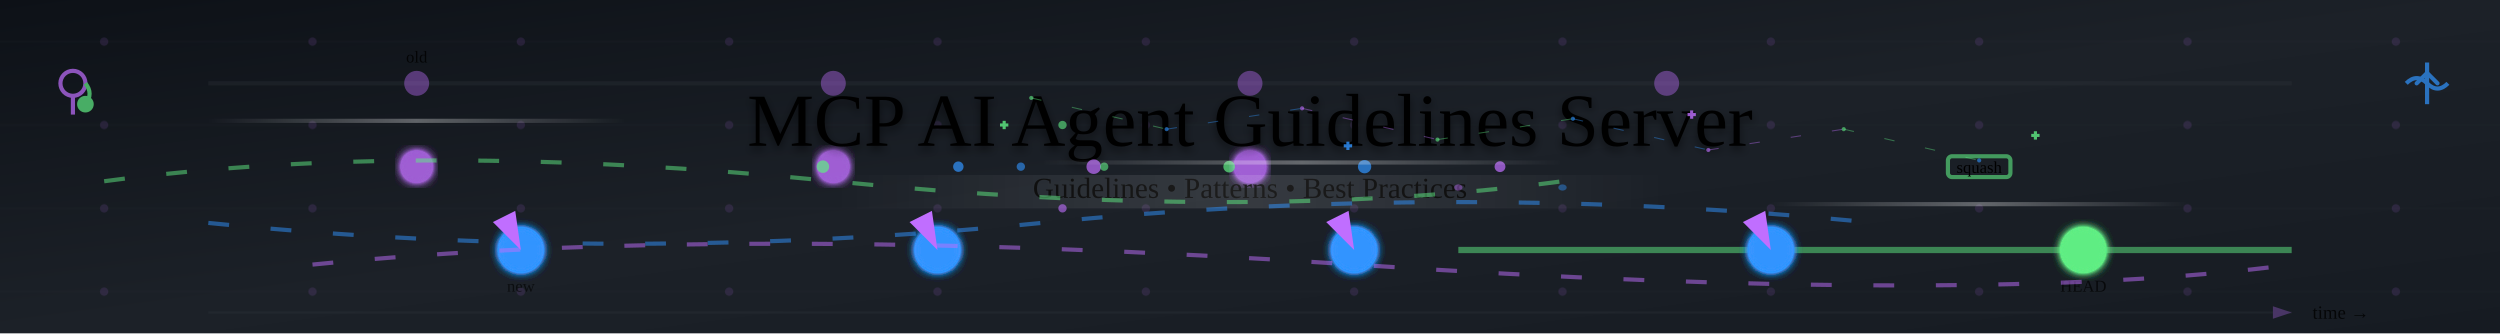
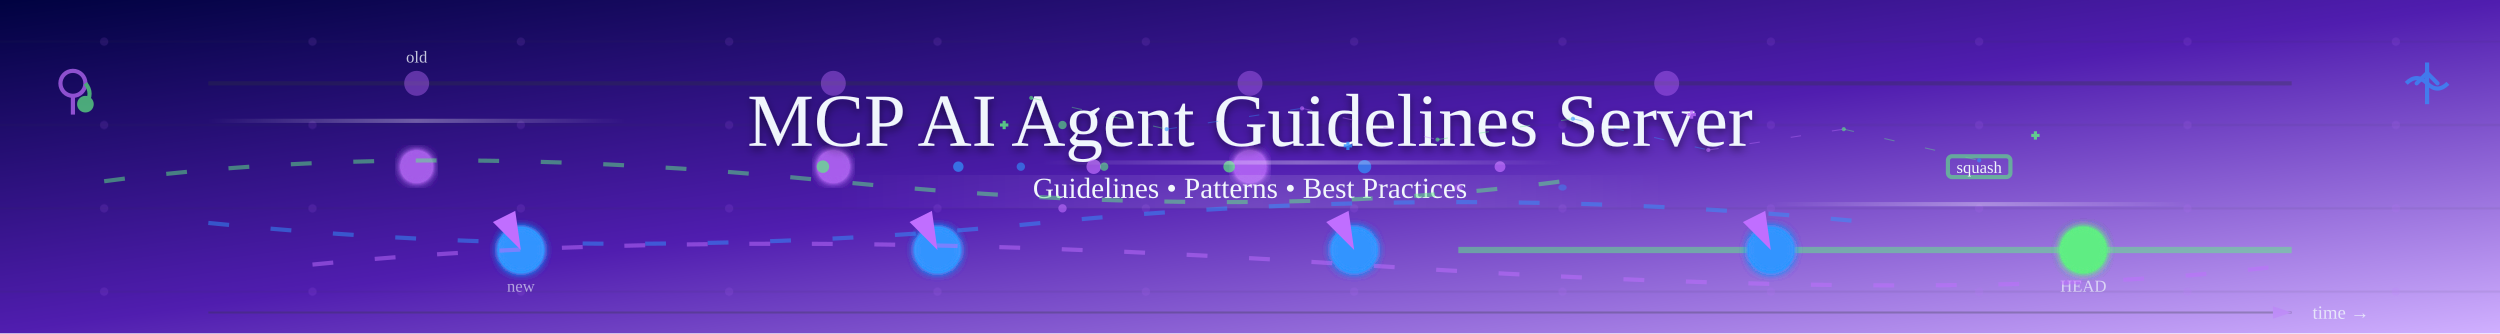
<svg xmlns="http://www.w3.org/2000/svg" width="1200" height="160" viewBox="0 0 1200 160" role="img" aria-label="Git Rebase">
  <defs>
    <linearGradient id="bgRebaseGrad" x1="0%" y1="0%" x2="100%" y2="100%">
-       <stop offset="0%" style="stop-color:#0d1117;stop-opacity:1">
-         <animate attributeName="stop-color" values="#0d1117;#161b22;#0d1117" dur="4.5s" repeatCount="indefinite" />
+       <stop offset="0%" style="stop-color:#000240;stop-opacity:1">
+         <animate attributeName="stop-color" values="#000240;#501DAF;#000240" dur="4.5s" repeatCount="indefinite" />
      </stop>
-       <stop offset="50%" style="stop-color:#1c2128;stop-opacity:1" />
-       <stop offset="100%" style="stop-color:#161b22;stop-opacity:1">
-         <animate attributeName="stop-color" values="#161b22;#0d1117;#161b22" dur="4.5s" repeatCount="indefinite" />
+       <stop offset="50%" style="stop-color:#501DAF;stop-opacity:1" />
+       <stop offset="100%" style="stop-color:#D0B0FF;stop-opacity:1">
+         <animate attributeName="stop-color" values="#000240;#501DAF;#000240" dur="4.5s" repeatCount="indefinite" />
      </stop>
    </linearGradient>
    <radialGradient id="rebaseGlow" cx="50%" cy="50%" r="50%">
      <stop offset="0%" style="stop-color:#C06EFF;stop-opacity:1" />
      <stop offset="50%" style="stop-color:#3094FF;stop-opacity:0.6" />
      <stop offset="100%" style="stop-color:#5FED83;stop-opacity:0" />
    </radialGradient>
    <filter id="glow" x="-50%" y="-50%" width="200%" height="200%">
      <feGaussianBlur stdDeviation="3" result="blur" />
      <feColorMatrix in="blur" type="matrix" values="1 0 0 0 0  0 1 0 0 0  0 0 1 0 0  0 0 0 8 0" result="glow" />
      <feMerge>
        <feMergeNode in="glow" />
        <feMergeNode in="SourceGraphic" />
      </feMerge>
    </filter>
    <filter id="dropShadow" x="-50%" y="-50%" width="200%" height="200%">
      <feGaussianBlur in="SourceAlpha" stdDeviation="2" />
      <feOffset dx="0" dy="2" result="offsetblur" />
      <feFlood flood-color="#000000" flood-opacity="0.5" />
      <feComposite in2="offsetblur" operator="in" />
      <feMerge>
        <feMergeNode />
        <feMergeNode in="SourceGraphic" />
      </feMerge>
    </filter>
    <linearGradient id="shine07" x1="0%" y1="0%" x2="100%" y2="0%">
      <stop offset="0%" style="stop-color:#ffffff;stop-opacity:0" />
      <stop offset="50%" style="stop-color:#ffffff;stop-opacity:0.8" />
      <stop offset="100%" style="stop-color:#ffffff;stop-opacity:0" />
      <animate attributeName="x1" values="-100%;200%" dur="1.5s" repeatCount="indefinite" />
      <animate attributeName="x2" values="0%;300%" dur="1.5s" repeatCount="indefinite" />
    </linearGradient>
    <pattern id="timelinePattern" x="0" y="0" width="100" height="40" patternUnits="userSpaceOnUse">
      <line x1="0" y1="20" x2="100" y2="20" stroke="#30363d" stroke-width="1" opacity="0.2" />
      <circle cx="50" cy="20" r="2" fill="#C06EFF" opacity="0.3" />
    </pattern>
    <marker id="rebaseArrow" markerWidth="10" markerHeight="10" refX="9" refY="3" orient="auto">
      <path d="M0,0 L0,6 L9,3 z" fill="#C06EFF" />
    </marker>
  </defs>
  <style>
    @media (prefers-color-scheme: dark) {
      .text-primary { fill: #f0f6fc; font-family: 'SF Pro Display', -apple-system, BlinkMacSystemFont, 'Segoe UI', 'Roboto', 'Helvetica Neue', Arial, sans-serif; font-weight: 700; letter-spacing: -0.5px; }
      .text-secondary { fill: #c9d1d9; font-family: 'SF Pro Text', -apple-system, BlinkMacSystemFont, 'Segoe UI', 'Roboto', 'Helvetica Neue', Arial, sans-serif; font-weight: 500; letter-spacing: 0.5px; }
    }
    @media (prefers-color-scheme: light) {
      .text-primary { fill: #24292f; font-family: 'SF Pro Display', -apple-system, BlinkMacSystemFont, 'Segoe UI', 'Roboto', 'Helvetica Neue', Arial, sans-serif; font-weight: 700; letter-spacing: -0.5px; }
      .text-secondary { fill: #1f2328; font-family: 'SF Pro Text', -apple-system, BlinkMacSystemFont, 'Segoe UI', 'Roboto', 'Helvetica Neue', Arial, sans-serif; font-weight: 500; letter-spacing: 0.5px; }
    }
    
    .commit-jump { 
      animation: jump-rebase 4s cubic-bezier(0.4, 0, 0.2, 1) infinite; 
    }
    @keyframes jump-rebase {
      0%, 100% { transform: translateY(0); opacity: 0.5; }
      50% { transform: translateY(-40.0px); opacity: 1; }
    }
    
    .timeline-rewrite {
      stroke-dasharray: 600;
      stroke-dashoffset: 600;
      animation: timeline-draw 5s ease-in-out infinite;
    }
    @keyframes timeline-draw {
      to { stroke-dashoffset: 0; }
    }
    
    .squash-merge {
      animation: squash-compress 3s cubic-bezier(0.4, 0, 0.6, 1) infinite;
      transform-origin: center;
    }
    @keyframes squash-compress {
      0%, 100% { transform: scaleX(1); opacity: 0.6; }
      50% { transform: scaleX(0.5); opacity: 1; }
    }
    
    .rebase-arc {
      stroke-dasharray: 200;
      stroke-dashoffset: 200;
      animation: arc-trace 4s ease-out infinite;
    }
    @keyframes arc-trace {
      to { stroke-dashoffset: 0; }
    }
    
    .commit-glow {
      animation: commit-intense-glow 2.5s ease-in-out infinite;
    }
    @keyframes commit-intense-glow {
      0%, 100% { opacity: 0.4; filter: drop-shadow(0 0 2px currentColor); }
      50% { opacity: 1; filter: drop-shadow(0 0 8px currentColor); }
    }
    
    @media (prefers-reduced-motion: reduce) { 
      * { animation: none !important; } 
    }
  
    /* Enhanced header particle effects */
    .h-particle {
      animation: h-particle-rise 5s ease-out infinite;
    }
    @keyframes h-particle-rise {
      0% { opacity: 0; transform: translateY(60px) scale(0); }
      50% { opacity: 1; transform: translateY(30px) scale(2.5); }
      100% { opacity: 0; transform: translateY(0) scale(0); }
    }
    
    .h-sparkle {
      animation: h-sparkle-twinkle 2s ease-in-out infinite;
      transform-origin: center;
    }
    @keyframes h-sparkle-twinkle {
      0%, 100% { opacity: 0; transform: scale(0) rotate(0deg); }
      50% { opacity: 1; transform: scale(3) rotate(180deg); }
    }
    
    /* Energy waves */
    .h-energy {
      stroke-dasharray: 10 20;
      animation: h-energy-pulse 4s linear infinite;
    }
    @keyframes h-energy-pulse {
      to { stroke-dashoffset: -200; }
    }
    
    /* Orbital elements */
    .h-orbit {
      animation: h-orbit-spin 15s linear infinite;
      transform-origin: center;
    }
    @keyframes h-orbit-spin {
      to { transform: rotate(360deg); }
    }
    
    /* Glow intensity */
    .h-glow-intense {
      animation: h-glow-pulse 3s ease-in-out infinite;
    }
    @keyframes h-glow-pulse {
      0%, 100% { filter: drop-shadow(0 0 5px currentColor); opacity: 0.6; }
      50% { filter: drop-shadow(0 0 15px currentColor); opacity: 1; }
    }
    
    /* Beam effect */
    .h-beam {
      animation: h-beam-sweep 5s ease-in-out infinite;
      transform-origin: center;
    }
    @keyframes h-beam-sweep {
      0%, 100% { opacity: 0; transform: scaleX(0); }
      50% { opacity: 0.8; transform: scaleX(4); }
    }
    
    /* Constellation effect */
    .h-star {
      animation: h-star-blink 4s ease-in-out infinite;
    }
    @keyframes h-star-blink {
      0%, 100% { opacity: 0.2; r: 1px; }
      50% { opacity: 1; r: 3px; }
    }
    
    /* Network lines */
    .h-network {
      stroke-dasharray: 5 15;
      animation: h-network-pulse 6s linear infinite;
      opacity: 0.4;
    }
    @keyframes h-network-pulse {
      0%, 100% { opacity: 0.2; }
      50% { opacity: 0.8; stroke-dashoffset: -100; }
    }
    
    </style>
  <rect width="1200" height="160" fill="url(#bgRebaseGrad)" />
  <rect width="1200" height="160" fill="url(#timelinePattern)" opacity="0.4" />
  <line x1="100" y1="40" x2="1100" y2="40" stroke="#30363d" stroke-width="2" opacity="0.3" />
  <g opacity="0.4">
    <circle cx="200" cy="40" r="6" fill="#C06EFF" />
    <circle cx="400" cy="40" r="6" fill="#C06EFF" />
    <circle cx="600" cy="40" r="6" fill="#C06EFF" />
    <circle cx="800" cy="40" r="6" fill="#C06EFF" />
  </g>
  <line class="timeline-rewrite" x1="100" y1="120" x2="1100" y2="120" stroke="#5FED83" stroke-width="3" opacity="0.5" />
  <g filter="url(#glow)">
    <circle class="commit-glow" cx="250" cy="120" r="8" fill="#3094FF" style="animation-delay: 0s" />
    <circle class="commit-glow" cx="450" cy="120" r="8" fill="#3094FF" style="animation-delay: 0.5s" />
    <circle class="commit-glow" cx="650" cy="120" r="8" fill="#3094FF" style="animation-delay: 1s" />
    <circle class="commit-glow" cx="850" cy="120" r="8" fill="#3094FF" style="animation-delay: 1.5s" />
    <circle class="commit-glow" cx="1000" cy="120" r="8" fill="#5FED83" style="animation-delay: 2s" />
  </g>
  <path class="rebase-arc" d="M 200 40 Q 225 70, 250 120" fill="none" stroke="#C06EFF" stroke-width="2" marker-end="url(#rebaseArrow)" style="animation-delay: 0s" />
  <path class="rebase-arc" d="M 400 40 Q 425 70, 450 120" fill="none" stroke="#C06EFF" stroke-width="2" marker-end="url(#rebaseArrow)" style="animation-delay: 1s" />
  <path class="rebase-arc" d="M 600 40 Q 625 70, 650 120" fill="none" stroke="#C06EFF" stroke-width="2" marker-end="url(#rebaseArrow)" style="animation-delay: 2s" />
  <path class="rebase-arc" d="M 800 40 Q 825 70, 850 120" fill="none" stroke="#C06EFF" stroke-width="2" marker-end="url(#rebaseArrow)" style="animation-delay: 3s" />
  <g class="commit-jump" style="animation-delay: 0s">
    <circle cx="200" cy="80" r="5" fill="#C06EFF" opacity="0.8" filter="url(#glow)" />
  </g>
  <g class="commit-jump" style="animation-delay: 1s">
    <circle cx="400" cy="80" r="5" fill="#C06EFF" opacity="0.8" filter="url(#glow)" />
  </g>
  <g class="commit-jump" style="animation-delay: 2s">
    <circle cx="600" cy="80" r="5" fill="#C06EFF" opacity="0.8" filter="url(#glow)" />
  </g>
  <g class="squash-merge" transform="translate(950, 80)">
    <rect x="-15" y="-5" width="30" height="10" rx="2" fill="none" stroke="#5FED83" stroke-width="2" opacity="0.6" />
-     <text x="0" y="3" text-anchor="middle" class="text-secondary" font-size="8">squash</text>
+     <text x="0" y="3" text-anchor="middle" class="text-secondary" font-size="8" fill="#f0f6fc">squash</text>
  </g>
  <path d="M 100 150 L 1100 150" stroke="#30363d" stroke-width="1" opacity="0.3" marker-end="url(#rebaseArrow)" />
-   <text x="1110" y="153" class="text-secondary" font-size="9" opacity="0.8">time →</text>
-   <text x="200" y="30" text-anchor="middle" class="text-secondary" font-size="8" opacity="0.8">old</text>
-   <text x="250" y="140" text-anchor="middle" class="text-secondary" font-size="8" opacity="0.6">new</text>
-   <text x="1000" y="140" text-anchor="middle" class="text-secondary" font-size="8" opacity="0.7">HEAD</text>
+   <text x="1110" y="153" class="text-secondary" font-size="9" opacity="0.8" fill="#f0f6fc">time →</text>
+   <text x="200" y="30" text-anchor="middle" class="text-secondary" font-size="8" opacity="0.8" fill="#f0f6fc">old</text>
+   <text x="250" y="140" text-anchor="middle" class="text-secondary" font-size="8" opacity="0.6" fill="#f0f6fc">new</text>
+   <text x="1000" y="140" text-anchor="middle" class="text-secondary" font-size="8" opacity="0.7" fill="#f0f6fc">HEAD</text>
  <g transform="translate(25, 30)" opacity="0.7">
    <circle cx="10" cy="10" r="6" fill="none" stroke="#C06EFF" stroke-width="2" />
    <path d="M 10 16 L 10 25" stroke="#C06EFF" stroke-width="2" />
    <path d="M 16 10 Q 20 15, 16 20" fill="none" stroke="#5FED83" stroke-width="2" />
    <circle cx="16" cy="20" r="4" fill="#5FED83" />
  </g>
  <g transform="translate(1150, 30)" opacity="0.7">
    <path d="M 5 10 Q 10 5, 15 10 T 25 10" fill="none" stroke="#3094FF" stroke-width="2" />
    <path d="M 15 0 L 15 20" stroke="#3094FF" stroke-width="2" />
    <path d="M 20 10 L 15 5 L 10 10" fill="none" stroke="#3094FF" stroke-width="2" stroke-linecap="round" />
  </g>
-   <text x="600" y="70" text-anchor="middle" class="text-primary" font-size="36" filter="url(#dropShadow)">MCP AI Agent Guidelines Server</text>
-   <text x="600" y="95" text-anchor="middle" class="subtitle text-secondary" font-size="14">Guidelines • Patterns • Best Practices</text>
+   <text x="600" y="70" text-anchor="middle" class="text-primary" font-size="36" filter="url(#dropShadow)" fill="#f0f6fc">MCP AI Agent Guidelines Server</text>
+   <text x="600" y="95" text-anchor="middle" class="subtitle text-secondary" font-size="14" fill="#f0f6fc">Guidelines • Patterns • Best Practices</text>
  <rect x="400" y="84" width="400" height="16" fill="url(#shine07)" opacity="0.15" />
  <g opacity="0.7">
    <circle class="h-particle" cx="395" cy="80" r="3" fill="#5FED83" style="animation-delay: 0s" />
    <circle class="h-particle" cx="460" cy="80" r="2.5" fill="#3094FF" style="animation-delay: 0.7s" />
    <circle class="h-particle" cx="525" cy="80" r="3.5" fill="#C06EFF" style="animation-delay: 1.4s" />
    <circle class="h-particle" cx="590" cy="80" r="2.8" fill="#5FED83" style="animation-delay: 2.1s" />
    <circle class="h-particle" cx="655" cy="80" r="3.2" fill="#3094FF" style="animation-delay: 2.8s" />
    <circle class="h-particle" cx="720" cy="80" r="2.6" fill="#C06EFF" style="animation-delay: 3.5s" />
  </g>
  <g opacity="0.8">
    <path class="h-sparkle" d="M 480 60 L 484 60 M 482 58 L 482 62" stroke="#5FED83" stroke-width="1.5" style="animation-delay: 0s" />
    <path class="h-sparkle" d="M 645 70 L 649 70 M 647 68 L 647 72" stroke="#3094FF" stroke-width="1.5" style="animation-delay: 0.5s" />
    <path class="h-sparkle" d="M 810 55 L 814 55 M 812 53 L 812 57" stroke="#C06EFF" stroke-width="1.5" style="animation-delay: 1s" />
    <path class="h-sparkle" d="M 975 65 L 979 65 M 977 63 L 977 67" stroke="#5FED83" stroke-width="1.5" style="animation-delay: 1.5s" />
  </g>
  <g opacity="0.5">
    <path class="h-energy" d="M 50 87 Q 200 67, 400 87 T 750 87" stroke="#5FED83" stroke-width="2" fill="none" style="animation-delay: 0s" />
    <path class="h-energy" d="M 100 107 Q 300 127, 500 107 T 900 107" stroke="#3094FF" stroke-width="2" fill="none" style="animation-delay: 1s" />
    <path class="h-energy" d="M 150 127 Q 350 107, 650 127 T 1100 127" stroke="#C06EFF" stroke-width="2" fill="none" style="animation-delay: 2s" />
  </g>
  <g opacity="0.6">
    <g class="h-orbit" transform="translate(510, 80)">
      <circle cx="20" cy="0" r="2" fill="#5FED83" />
      <circle cx="-20" cy="0" r="2" fill="#3094FF" />
      <circle cx="0" cy="20" r="2" fill="#C06EFF" />
      <circle cx="0" cy="-20" r="2" fill="#5FED83" />
    </g>
    <g class="h-orbit" transform="translate(725, 90)" style="animation-direction: reverse; animation-duration: 20s;">
      <ellipse cx="25" cy="0" rx="2" ry="1.5" fill="#3094FF" opacity="0.7" />
      <ellipse cx="-25" cy="0" rx="2" ry="1.5" fill="#C06EFF" opacity="0.7" />
    </g>
  </g>
  <g opacity="0.4">
    <rect class="h-beam" x="100" y="57" width="200" height="2" fill="url(#shine07)" style="animation-delay: 0s" />
    <rect class="h-beam" x="500" y="77" width="250" height="2" fill="url(#shine07)" style="animation-delay: 1.5s" />
    <rect class="h-beam" x="850" y="97" width="200" height="2" fill="url(#shine07)" style="animation-delay: 3s" />
  </g>
  <g class="h-glow-intense" opacity="0.6">
    <circle class="h-star" cx="495" cy="47" r="1" fill="#5FED83" style="animation-delay: 0s" />
    <circle class="h-star" cx="560" cy="62" r="1" fill="#3094FF" style="animation-delay: 0.4s" />
    <circle class="h-star" cx="625" cy="52" r="1" fill="#C06EFF" style="animation-delay: 0.8s" />
    <circle class="h-star" cx="690" cy="67" r="1" fill="#5FED83" style="animation-delay: 1.2s" />
    <circle class="h-star" cx="755" cy="57" r="1" fill="#3094FF" style="animation-delay: 1.6s" />
    <circle class="h-star" cx="820" cy="72" r="1" fill="#C06EFF" style="animation-delay: 2s" />
    <circle class="h-star" cx="885" cy="62" r="1" fill="#5FED83" style="animation-delay: 2.4s" />
    <circle class="h-star" cx="950" cy="77" r="1" fill="#3094FF" style="animation-delay: 2.8s" />
  </g>
  <g class="h-network">
    <line x1="495" y1="47" x2="560" y2="62" stroke="#5FED83" stroke-width="0.5" />
    <line x1="560" y1="62" x2="625" y2="52" stroke="#3094FF" stroke-width="0.5" />
    <line x1="625" y1="52" x2="690" y2="67" stroke="#C06EFF" stroke-width="0.5" />
    <line x1="690" y1="67" x2="755" y2="57" stroke="#5FED83" stroke-width="0.5" />
    <line x1="755" y1="57" x2="820" y2="72" stroke="#3094FF" stroke-width="0.5" />
    <line x1="820" y1="72" x2="885" y2="62" stroke="#C06EFF" stroke-width="0.5" />
    <line x1="885" y1="62" x2="950" y2="77" stroke="#5FED83" stroke-width="0.5" />
  </g>
</svg>
